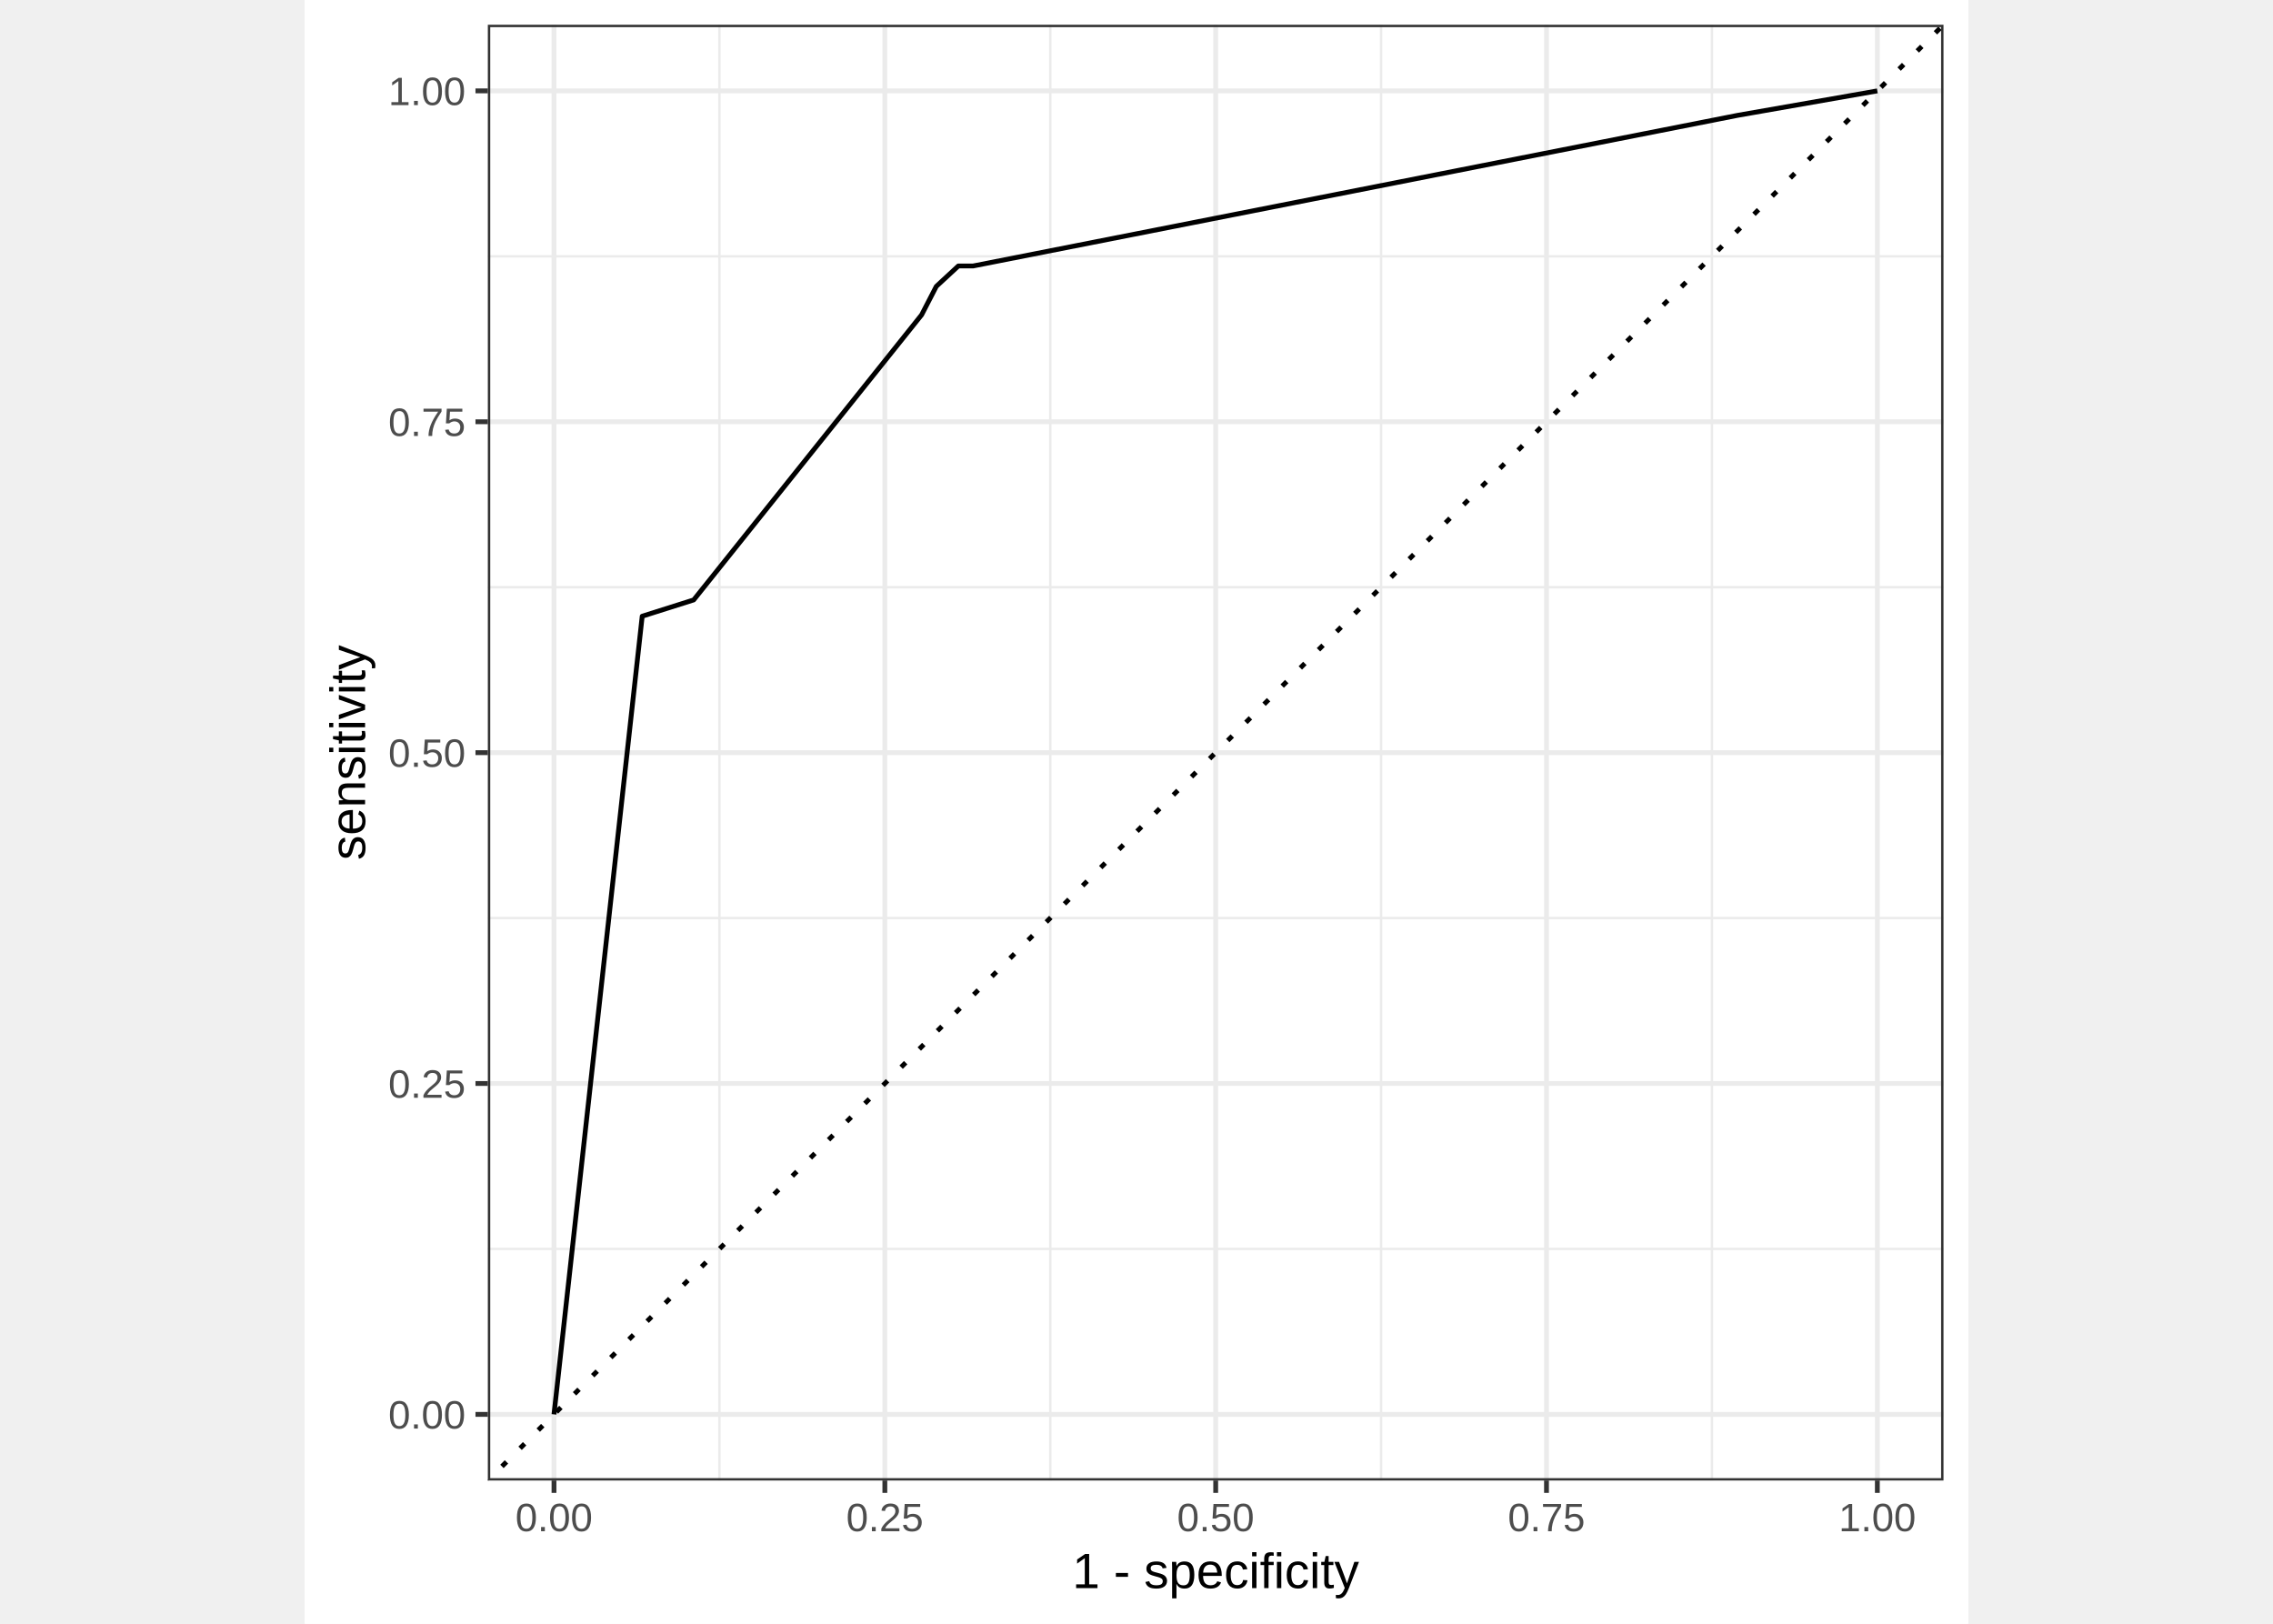
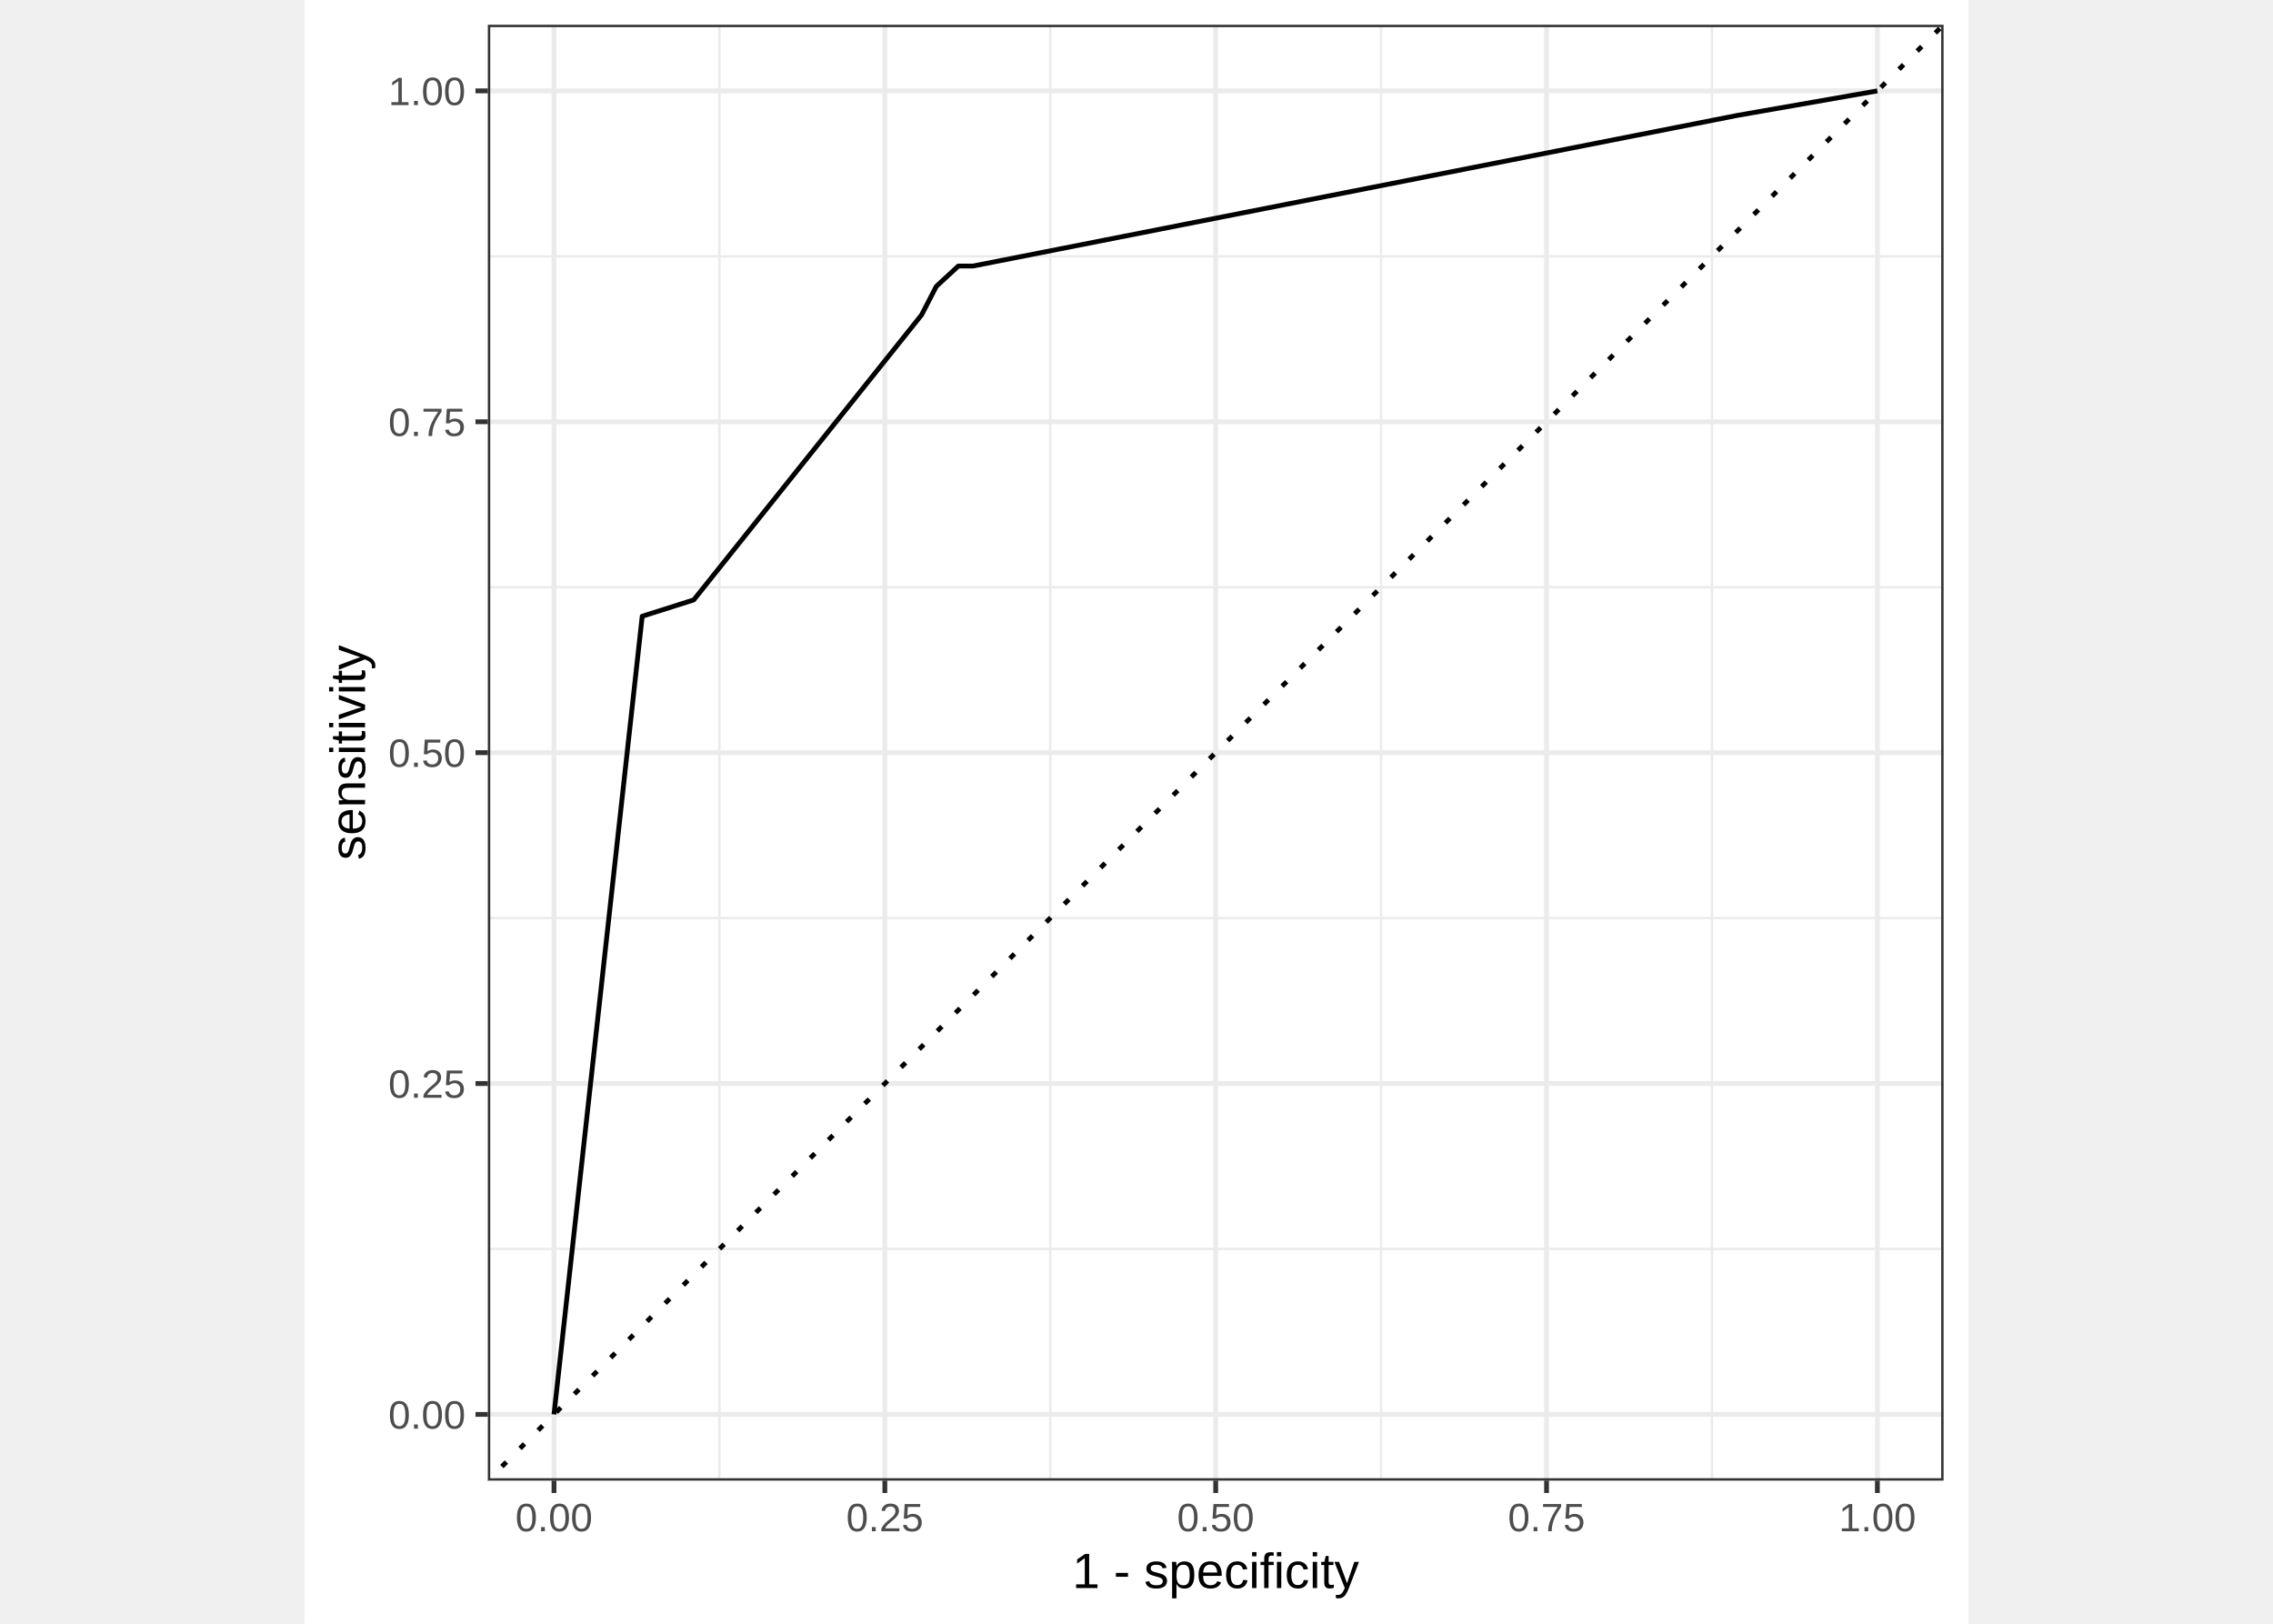
<svg xmlns="http://www.w3.org/2000/svg" class="svglite" width="504.00pt" height="360.00pt" viewBox="0 0 504.00 360.00">
  <defs>
    <style type="text/css">
    .svglite line, .svglite polyline, .svglite polygon, .svglite path, .svglite rect, .svglite circle {
      fill: none;
      stroke: #000000;
      stroke-linecap: round;
      stroke-linejoin: round;
      stroke-miterlimit: 10.00;
    }
    .svglite text {
      white-space: pre;
    }
  </style>
  </defs>
  <rect width="100%" height="100%" style="stroke: none; fill: none;" />
  <defs>
    <clipPath id="cpMC4wMHw1MDQuMDB8MC4wMHwzNjAuMDA=">
      <rect x="0.00" y="0.00" width="504.00" height="360.00" />
    </clipPath>
  </defs>
  <g clip-path="url(#cpMC4wMHw1MDQuMDB8MC4wMHwzNjAuMDA=)">
</g>
  <defs>
-     <clipPath id="cpNjcuNTh8NDM2LjQyfDAuMDB8MzYwLjAw">
-       <rect x="67.58" y="0.00" width="368.84" height="360.00" />
+     <clipPath id="cpNjcuNTZ8NDM2LjQ0fDAuMDB8MzYwLjAw">
+       <rect x="67.56" y="0.00" width="368.87" height="360.00" />
    </clipPath>
  </defs>
-   <g clip-path="url(#cpNjcuNTh8NDM2LjQyfDAuMDB8MzYwLjAw)">
-     <rect x="67.58" y="0.00" width="368.84" height="360.00" style="stroke-width: 1.07; stroke: #FFFFFF; fill: #FFFFFF;" />
+   <g clip-path="url(#cpNjcuNTZ8NDM2LjQ0fDAuMDB8MzYwLjAw)">
+     <rect x="67.56" y="0.00" width="368.87" height="360.00" style="stroke-width: 1.07; stroke: #FFFFFF; fill: #FFFFFF;" />
  </g>
  <g clip-path="url(#cpMC4wMHw1MDQuMDB8MC4wMHwzNjAuMDA=)">
</g>
  <defs>
-     <clipPath id="cpMTA4LjE3fDQzMC45NHw1LjQ4fDMyOC4yNQ==">
-       <rect x="108.17" y="5.48" width="322.77" height="322.77" />
+     <clipPath id="cpMTA4LjE3fDQzMC45Nnw1LjQ4fDMyOC4yNw==">
+       <rect x="108.17" y="5.48" width="322.79" height="322.79" />
    </clipPath>
  </defs>
-   <g clip-path="url(#cpMTA4LjE3fDQzMC45NHw1LjQ4fDMyOC4yNQ==)">
-     <rect x="108.17" y="5.48" width="322.77" height="322.77" style="stroke-width: 1.07; stroke: none; fill: #FFFFFF;" />
-     <polyline points="108.17,276.90 430.94,276.90 " style="stroke-width: 0.53; stroke: #EBEBEB; stroke-linecap: butt;" />
-     <polyline points="108.17,203.54 430.94,203.54 " style="stroke-width: 0.53; stroke: #EBEBEB; stroke-linecap: butt;" />
-     <polyline points="108.17,130.19 430.94,130.19 " style="stroke-width: 0.53; stroke: #EBEBEB; stroke-linecap: butt;" />
-     <polyline points="108.17,56.83 430.94,56.83 " style="stroke-width: 0.53; stroke: #EBEBEB; stroke-linecap: butt;" />
-     <polyline points="159.52,328.25 159.52,5.48 " style="stroke-width: 0.53; stroke: #EBEBEB; stroke-linecap: butt;" />
-     <polyline points="232.88,328.25 232.88,5.48 " style="stroke-width: 0.53; stroke: #EBEBEB; stroke-linecap: butt;" />
-     <polyline points="306.23,328.25 306.23,5.48 " style="stroke-width: 0.53; stroke: #EBEBEB; stroke-linecap: butt;" />
-     <polyline points="379.59,328.25 379.59,5.48 " style="stroke-width: 0.53; stroke: #EBEBEB; stroke-linecap: butt;" />
-     <polyline points="108.17,313.58 430.94,313.58 " style="stroke-width: 1.07; stroke: #EBEBEB; stroke-linecap: butt;" />
-     <polyline points="108.17,240.22 430.94,240.22 " style="stroke-width: 1.07; stroke: #EBEBEB; stroke-linecap: butt;" />
-     <polyline points="108.17,166.87 430.94,166.87 " style="stroke-width: 1.07; stroke: #EBEBEB; stroke-linecap: butt;" />
-     <polyline points="108.17,93.51 430.94,93.51 " style="stroke-width: 1.07; stroke: #EBEBEB; stroke-linecap: butt;" />
-     <polyline points="108.17,20.15 430.94,20.15 " style="stroke-width: 1.07; stroke: #EBEBEB; stroke-linecap: butt;" />
-     <polyline points="122.84,328.25 122.84,5.48 " style="stroke-width: 1.07; stroke: #EBEBEB; stroke-linecap: butt;" />
-     <polyline points="196.20,328.25 196.20,5.48 " style="stroke-width: 1.07; stroke: #EBEBEB; stroke-linecap: butt;" />
-     <polyline points="269.56,328.25 269.56,5.48 " style="stroke-width: 1.07; stroke: #EBEBEB; stroke-linecap: butt;" />
-     <polyline points="342.91,328.25 342.91,5.48 " style="stroke-width: 1.07; stroke: #EBEBEB; stroke-linecap: butt;" />
-     <polyline points="416.27,328.25 416.27,5.48 " style="stroke-width: 1.07; stroke: #EBEBEB; stroke-linecap: butt;" />
-     <polyline points="416.27,20.15 416.27,20.15 385.30,25.57 215.76,58.97 212.50,58.97 207.61,63.49 204.35,69.81 153.81,133.01 142.40,136.62 122.84,313.58 " style="stroke-width: 1.07; stroke-linecap: butt;" />
-     <line x1="-214.60" y1="651.02" x2="753.71" y2="-317.29" style="stroke-width: 1.07; stroke-dasharray: 1.42,4.27; stroke-linecap: butt;" />
-     <rect x="108.17" y="5.48" width="322.77" height="322.77" style="stroke-width: 1.07; stroke: #333333;" />
+   <g clip-path="url(#cpMTA4LjE3fDQzMC45Nnw1LjQ4fDMyOC4yNw==)">
+     <rect x="108.17" y="5.48" width="322.79" height="322.79" style="stroke-width: 1.07; stroke: none; fill: #FFFFFF;" />
+     <polyline points="108.17,276.91 430.96,276.91 " style="stroke-width: 0.53; stroke: #EBEBEB; stroke-linecap: butt;" />
+     <polyline points="108.17,203.55 430.96,203.55 " style="stroke-width: 0.53; stroke: #EBEBEB; stroke-linecap: butt;" />
+     <polyline points="108.17,130.19 430.96,130.19 " style="stroke-width: 0.53; stroke: #EBEBEB; stroke-linecap: butt;" />
+     <polyline points="108.17,56.83 430.96,56.83 " style="stroke-width: 0.53; stroke: #EBEBEB; stroke-linecap: butt;" />
+     <polyline points="159.52,328.27 159.52,5.48 " style="stroke-width: 0.53; stroke: #EBEBEB; stroke-linecap: butt;" />
+     <polyline points="232.88,328.27 232.88,5.48 " style="stroke-width: 0.53; stroke: #EBEBEB; stroke-linecap: butt;" />
+     <polyline points="306.24,328.27 306.24,5.48 " style="stroke-width: 0.53; stroke: #EBEBEB; stroke-linecap: butt;" />
+     <polyline points="379.60,328.27 379.60,5.48 " style="stroke-width: 0.53; stroke: #EBEBEB; stroke-linecap: butt;" />
+     <polyline points="108.17,313.59 430.96,313.59 " style="stroke-width: 1.07; stroke: #EBEBEB; stroke-linecap: butt;" />
+     <polyline points="108.17,240.23 430.96,240.23 " style="stroke-width: 1.07; stroke: #EBEBEB; stroke-linecap: butt;" />
+     <polyline points="108.17,166.87 430.96,166.87 " style="stroke-width: 1.07; stroke: #EBEBEB; stroke-linecap: butt;" />
+     <polyline points="108.17,93.51 430.96,93.51 " style="stroke-width: 1.07; stroke: #EBEBEB; stroke-linecap: butt;" />
+     <polyline points="108.17,20.15 430.96,20.15 " style="stroke-width: 1.07; stroke: #EBEBEB; stroke-linecap: butt;" />
+     <polyline points="122.84,328.27 122.84,5.48 " style="stroke-width: 1.07; stroke: #EBEBEB; stroke-linecap: butt;" />
+     <polyline points="196.20,328.27 196.20,5.48 " style="stroke-width: 1.07; stroke: #EBEBEB; stroke-linecap: butt;" />
+     <polyline points="269.56,328.27 269.56,5.48 " style="stroke-width: 1.07; stroke: #EBEBEB; stroke-linecap: butt;" />
+     <polyline points="342.92,328.27 342.92,5.48 " style="stroke-width: 1.07; stroke: #EBEBEB; stroke-linecap: butt;" />
+     <polyline points="416.28,328.27 416.28,5.48 " style="stroke-width: 1.07; stroke: #EBEBEB; stroke-linecap: butt;" />
+     <polyline points="416.28,20.15 416.28,20.15 385.31,25.57 215.76,58.98 212.50,58.98 207.61,63.49 204.35,69.81 153.82,133.01 142.40,136.63 122.84,313.59 " style="stroke-width: 1.07; stroke-linecap: butt;" />
+     <line x1="-214.62" y1="651.05" x2="753.74" y2="-317.31" style="stroke-width: 1.07; stroke-dasharray: 1.42,4.27; stroke-linecap: butt;" />
+     <rect x="108.17" y="5.48" width="322.79" height="322.79" style="stroke-width: 1.07; stroke: #333333;" />
  </g>
  <g clip-path="url(#cpMC4wMHw1MDQuMDB8MC4wMHwzNjAuMDA=)">
-     <text x="103.24" y="316.73" text-anchor="end" style="font-size: 8.80px;fill: #4D4D4D; font-family: &quot;Arial&quot;;" textLength="17.13px" lengthAdjust="spacingAndGlyphs">0.00</text>
-     <text x="103.24" y="243.38" text-anchor="end" style="font-size: 8.80px;fill: #4D4D4D; font-family: &quot;Arial&quot;;" textLength="17.13px" lengthAdjust="spacingAndGlyphs">0.25</text>
-     <text x="103.24" y="170.02" text-anchor="end" style="font-size: 8.80px;fill: #4D4D4D; font-family: &quot;Arial&quot;;" textLength="17.13px" lengthAdjust="spacingAndGlyphs">0.50</text>
-     <text x="103.24" y="96.66" text-anchor="end" style="font-size: 8.80px;fill: #4D4D4D; font-family: &quot;Arial&quot;;" textLength="17.13px" lengthAdjust="spacingAndGlyphs">0.75</text>
-     <text x="103.24" y="23.30" text-anchor="end" style="font-size: 8.80px;fill: #4D4D4D; font-family: &quot;Arial&quot;;" textLength="17.13px" lengthAdjust="spacingAndGlyphs">1.00</text>
-     <polyline points="105.43,313.58 108.17,313.58 " style="stroke-width: 1.07; stroke: #333333; stroke-linecap: butt;" />
-     <polyline points="105.43,240.22 108.17,240.22 " style="stroke-width: 1.07; stroke: #333333; stroke-linecap: butt;" />
+     <text x="103.24" y="316.75" text-anchor="end" style="font-size: 8.80px;fill: #4D4D4D; font-family: &quot;Arial&quot;;" textLength="17.13px" lengthAdjust="spacingAndGlyphs">0.00</text>
+     <text x="103.24" y="243.39" text-anchor="end" style="font-size: 8.80px;fill: #4D4D4D; font-family: &quot;Arial&quot;;" textLength="17.13px" lengthAdjust="spacingAndGlyphs">0.25</text>
+     <text x="103.24" y="170.03" text-anchor="end" style="font-size: 8.80px;fill: #4D4D4D; font-family: &quot;Arial&quot;;" textLength="17.13px" lengthAdjust="spacingAndGlyphs">0.50</text>
+     <text x="103.24" y="96.67" text-anchor="end" style="font-size: 8.80px;fill: #4D4D4D; font-family: &quot;Arial&quot;;" textLength="17.13px" lengthAdjust="spacingAndGlyphs">0.75</text>
+     <text x="103.24" y="23.31" text-anchor="end" style="font-size: 8.80px;fill: #4D4D4D; font-family: &quot;Arial&quot;;" textLength="17.13px" lengthAdjust="spacingAndGlyphs">1.00</text>
+     <polyline points="105.43,313.59 108.17,313.59 " style="stroke-width: 1.07; stroke: #333333; stroke-linecap: butt;" />
+     <polyline points="105.43,240.23 108.17,240.23 " style="stroke-width: 1.07; stroke: #333333; stroke-linecap: butt;" />
    <polyline points="105.43,166.87 108.17,166.87 " style="stroke-width: 1.07; stroke: #333333; stroke-linecap: butt;" />
    <polyline points="105.43,93.51 108.17,93.51 " style="stroke-width: 1.07; stroke: #333333; stroke-linecap: butt;" />
    <polyline points="105.43,20.15 108.17,20.15 " style="stroke-width: 1.07; stroke: #333333; stroke-linecap: butt;" />
-     <polyline points="122.84,330.99 122.84,328.25 " style="stroke-width: 1.07; stroke: #333333; stroke-linecap: butt;" />
-     <polyline points="196.20,330.99 196.20,328.25 " style="stroke-width: 1.07; stroke: #333333; stroke-linecap: butt;" />
-     <polyline points="269.56,330.99 269.56,328.25 " style="stroke-width: 1.07; stroke: #333333; stroke-linecap: butt;" />
-     <polyline points="342.91,330.99 342.91,328.25 " style="stroke-width: 1.07; stroke: #333333; stroke-linecap: butt;" />
-     <polyline points="416.27,330.99 416.27,328.25 " style="stroke-width: 1.07; stroke: #333333; stroke-linecap: butt;" />
-     <text x="122.84" y="339.49" text-anchor="middle" style="font-size: 8.80px;fill: #4D4D4D; font-family: &quot;Arial&quot;;" textLength="17.13px" lengthAdjust="spacingAndGlyphs">0.00</text>
-     <text x="196.20" y="339.49" text-anchor="middle" style="font-size: 8.80px;fill: #4D4D4D; font-family: &quot;Arial&quot;;" textLength="17.13px" lengthAdjust="spacingAndGlyphs">0.25</text>
-     <text x="269.56" y="339.49" text-anchor="middle" style="font-size: 8.80px;fill: #4D4D4D; font-family: &quot;Arial&quot;;" textLength="17.13px" lengthAdjust="spacingAndGlyphs">0.50</text>
-     <text x="342.91" y="339.49" text-anchor="middle" style="font-size: 8.80px;fill: #4D4D4D; font-family: &quot;Arial&quot;;" textLength="17.13px" lengthAdjust="spacingAndGlyphs">0.75</text>
-     <text x="416.27" y="339.49" text-anchor="middle" style="font-size: 8.80px;fill: #4D4D4D; font-family: &quot;Arial&quot;;" textLength="17.13px" lengthAdjust="spacingAndGlyphs">1.00</text>
-     <text x="269.56" y="352.10" text-anchor="middle" style="font-size: 11.00px; font-family: &quot;Arial&quot;;" textLength="63.56px" lengthAdjust="spacingAndGlyphs">1 - specificity</text>
-     <text transform="translate(80.95,166.87) rotate(-90)" text-anchor="middle" style="font-size: 11.00px; font-family: &quot;Arial&quot;;" textLength="47.67px" lengthAdjust="spacingAndGlyphs">sensitivity</text>
+     <polyline points="122.84,331.01 122.84,328.27 " style="stroke-width: 1.07; stroke: #333333; stroke-linecap: butt;" />
+     <polyline points="196.20,331.01 196.20,328.27 " style="stroke-width: 1.07; stroke: #333333; stroke-linecap: butt;" />
+     <polyline points="269.56,331.01 269.56,328.27 " style="stroke-width: 1.07; stroke: #333333; stroke-linecap: butt;" />
+     <polyline points="342.92,331.01 342.92,328.27 " style="stroke-width: 1.07; stroke: #333333; stroke-linecap: butt;" />
+     <polyline points="416.28,331.01 416.28,328.27 " style="stroke-width: 1.07; stroke: #333333; stroke-linecap: butt;" />
+     <text x="122.84" y="339.50" text-anchor="middle" style="font-size: 8.80px;fill: #4D4D4D; font-family: &quot;Arial&quot;;" textLength="17.13px" lengthAdjust="spacingAndGlyphs">0.00</text>
+     <text x="196.20" y="339.50" text-anchor="middle" style="font-size: 8.80px;fill: #4D4D4D; font-family: &quot;Arial&quot;;" textLength="17.13px" lengthAdjust="spacingAndGlyphs">0.25</text>
+     <text x="269.56" y="339.50" text-anchor="middle" style="font-size: 8.80px;fill: #4D4D4D; font-family: &quot;Arial&quot;;" textLength="17.13px" lengthAdjust="spacingAndGlyphs">0.50</text>
+     <text x="342.92" y="339.50" text-anchor="middle" style="font-size: 8.80px;fill: #4D4D4D; font-family: &quot;Arial&quot;;" textLength="17.13px" lengthAdjust="spacingAndGlyphs">0.75</text>
+     <text x="416.28" y="339.50" text-anchor="middle" style="font-size: 8.80px;fill: #4D4D4D; font-family: &quot;Arial&quot;;" textLength="17.13px" lengthAdjust="spacingAndGlyphs">1.00</text>
+     <text x="269.56" y="352.09" text-anchor="middle" style="font-size: 11.00px; font-family: &quot;Arial&quot;;" textLength="63.56px" lengthAdjust="spacingAndGlyphs">1 - specificity</text>
+     <text transform="translate(80.94,166.87) rotate(-90)" text-anchor="middle" style="font-size: 11.00px; font-family: &quot;Arial&quot;;" textLength="47.67px" lengthAdjust="spacingAndGlyphs">sensitivity</text>
  </g>
</svg>
